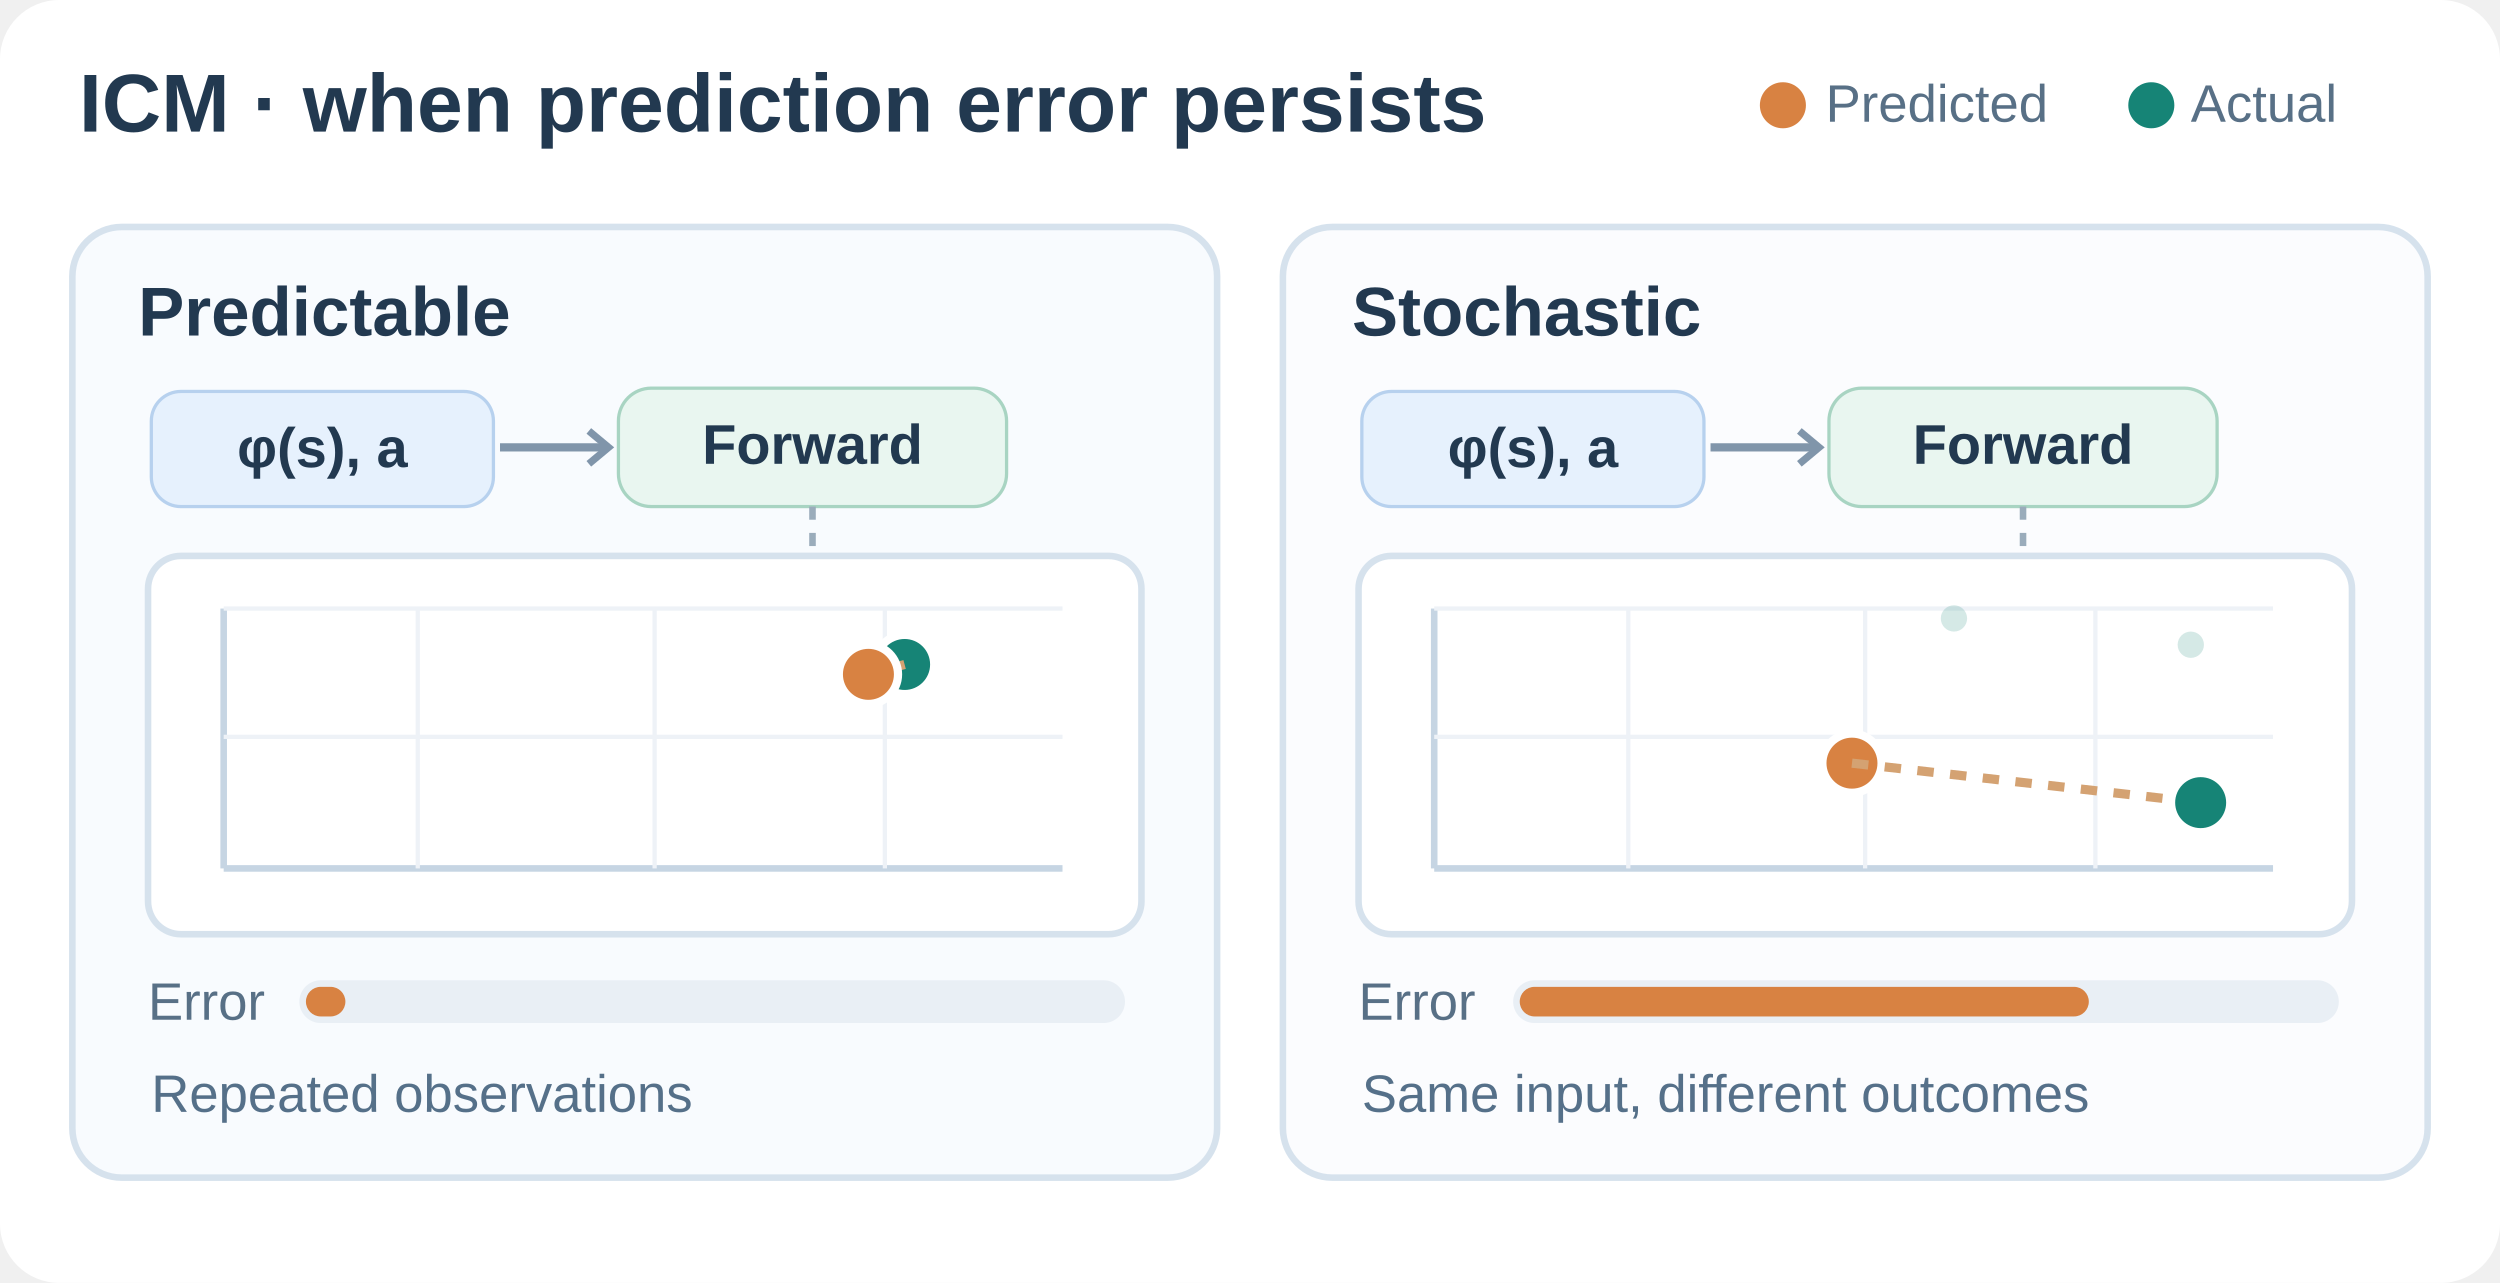
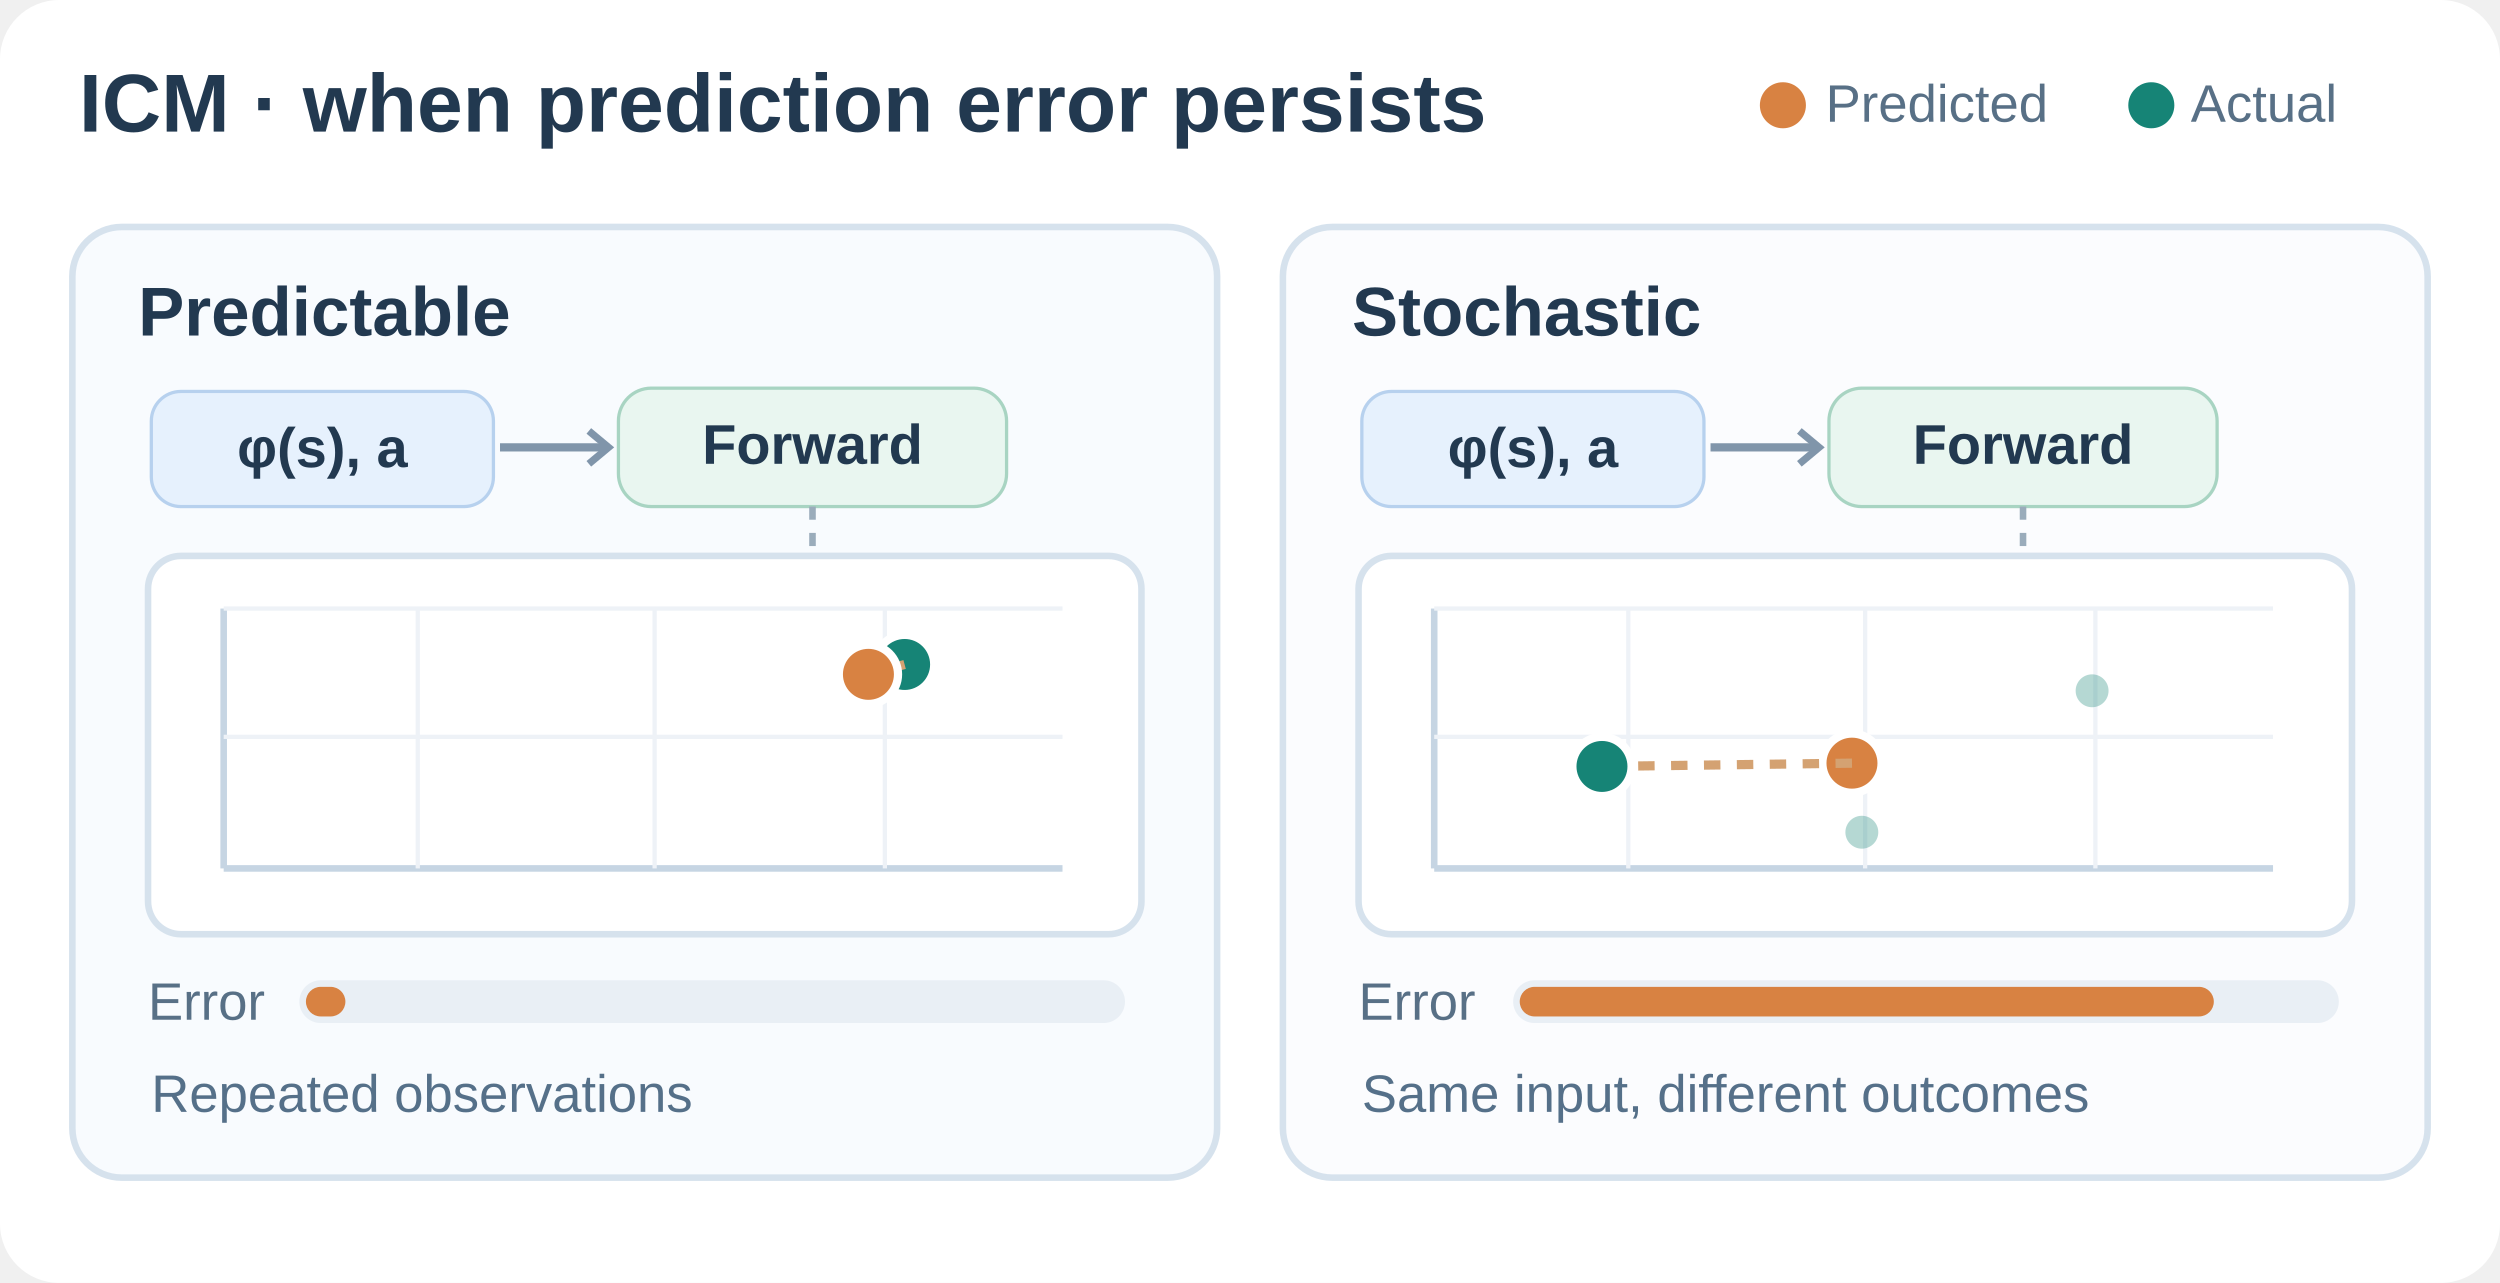
<svg xmlns="http://www.w3.org/2000/svg" viewBox="0 0 760 390" role="img" aria-labelledby="iv-title iv-desc">
  <style>
text{font-family:Arial,Helvetica,sans-serif} .head{font-weight:700;fill:#223950} .small{font-size:16px;fill:#587086} .border{stroke:#d6e2ed;stroke-width:2} .line{stroke:#d4a272;stroke-width:2.8;stroke-dasharray:5 5;fill:none}.resting{display:inline}
@media(prefers-reduced-motion:reduce){.animated{display:none}.resting{display:inline}}
</style>
  <rect width="760" height="390" rx="18" fill="#fff" />
  <text x="24" y="40" font-size="25" class="head">ICM · when prediction error persists</text>
  <circle cx="542" cy="32" r="7" fill="#d88242" />
  <text x="555" y="37" class="small">Predicted</text>
  <circle cx="654" cy="32" r="7" fill="#168476" />
  <text x="666" y="37" class="small">Actual</text>
  <rect x="22" y="69" width="348" height="289" rx="15" fill="#f8fbfe" class="border" />
  <rect x="390" y="69" width="348" height="289" rx="15" fill="#fbfcfe" class="border" />
  <text x="42" y="102" font-size="21" class="head">Predictable</text>
  <text x="411" y="102" font-size="21" class="head">Stochastic</text>
  <rect x="46" y="119" width="104" height="35" rx="9" fill="#e6f1fd" stroke="#b7d1ee" />
  <rect x="414" y="119" width="104" height="35" rx="9" fill="#e6f1fd" stroke="#b7d1ee" />
  <text x="98" y="142" text-anchor="middle" font-size="17" class="head">φ(s), a</text>
  <text x="466" y="142" text-anchor="middle" font-size="17" class="head">φ(s), a</text>
  <path d="M152 136H184M520 136H552" stroke="#8095aa" stroke-width="2.5" fill="none" />
  <path d="M179 131L185 136L179 141M547 131L553 136L547 141" stroke="#8095aa" stroke-width="2.2" fill="none" />
  <rect x="188" y="118" width="118" height="36" rx="10" fill="#e9f6f0" stroke="#a8d4c2" />
  <rect x="556" y="118" width="118" height="36" rx="10" fill="#e9f6f0" stroke="#a8d4c2" />
  <text x="247" y="141" text-anchor="middle" font-size="17" class="head">Forward</text>
  <text x="615" y="141" text-anchor="middle" font-size="17" class="head">Forward</text>
  <path d="M247 154V169M615 154V169" stroke="#9aacbb" stroke-width="2" stroke-dasharray="4 4" />
  <rect x="45" y="169" width="302" height="115" rx="10" fill="#fff" class="border" />
  <rect x="413" y="169" width="302" height="115" rx="10" fill="#fff" class="border" />
  <path d="M68 264H323M68 264V185M436 264H691M436 264V185" stroke="#c6d5e3" stroke-width="2" />
  <path d="M68 224H323M68 185H323M127 185V264M199 185V264M269 185V264M436 224H691M436 185H691M495 185V264M567 185V264M637 185V264" stroke="#eef2f7" stroke-width="1.3" />
  <circle cx="275" cy="202" r="9" fill="#168476" stroke="#fff" stroke-width="2.5" />
-   <circle cx="666" cy="196" r="4" fill="#168476" opacity=".18" />
-   <circle cx="594" cy="188" r="4" fill="#168476" opacity=".18" />
-   <circle cx="669" cy="244" r="4" fill="#168476" opacity=".18" />
+   <circle cx="636" cy="210" r="5" fill="#168476" opacity=".32" />
+   <circle cx="566" cy="253" r="5" fill="#168476" opacity=".32" />
+   <circle cx="487" cy="233" r="5" fill="#168476" opacity=".32" />
  <circle cx="563" cy="232" r="9" fill="#d88242" stroke="#fff" stroke-width="2.5" />
  <text x="45" y="310" class="small">Error</text>
  <text x="413" y="310" class="small">Error</text>
  <rect x="91" y="298" width="251" height="13" rx="6.5" fill="#e9eff5" />
  <rect x="460" y="298" width="251" height="13" rx="6.5" fill="#e9eff5" />
  <text x="46" y="338" font-size="16" fill="#557089">Repeated observations</text>
  <text x="414" y="338" font-size="16" fill="#557089">Same input, different outcomes</text>
  <g class="resting">
    <line x1="275" y1="202" x2="264" y2="205" class="line" />
    <circle cx="264" cy="205" r="9" fill="#d88242" stroke="#fff" stroke-width="2.5" />
    <rect x="93" y="300" width="12" height="9" rx="4.5" fill="#d88242" />
-     <line x1="563" y1="232" x2="669" y2="244" class="line" />
-     <circle cx="669" cy="244" r="9" fill="#168476" stroke="#fff" stroke-width="2.5" />
-     <rect x="462" y="300" width="173" height="9" rx="4.5" fill="#d88242" />
+     <line x1="563" y1="232" x2="487" y2="233" class="line" />
+     <circle cx="487" cy="233" r="9" fill="#168476" stroke="#fff" stroke-width="2.5" />
+     <rect x="462" y="300" width="211" height="9" rx="4.5" fill="#d88242" />
  </g>
</svg>
